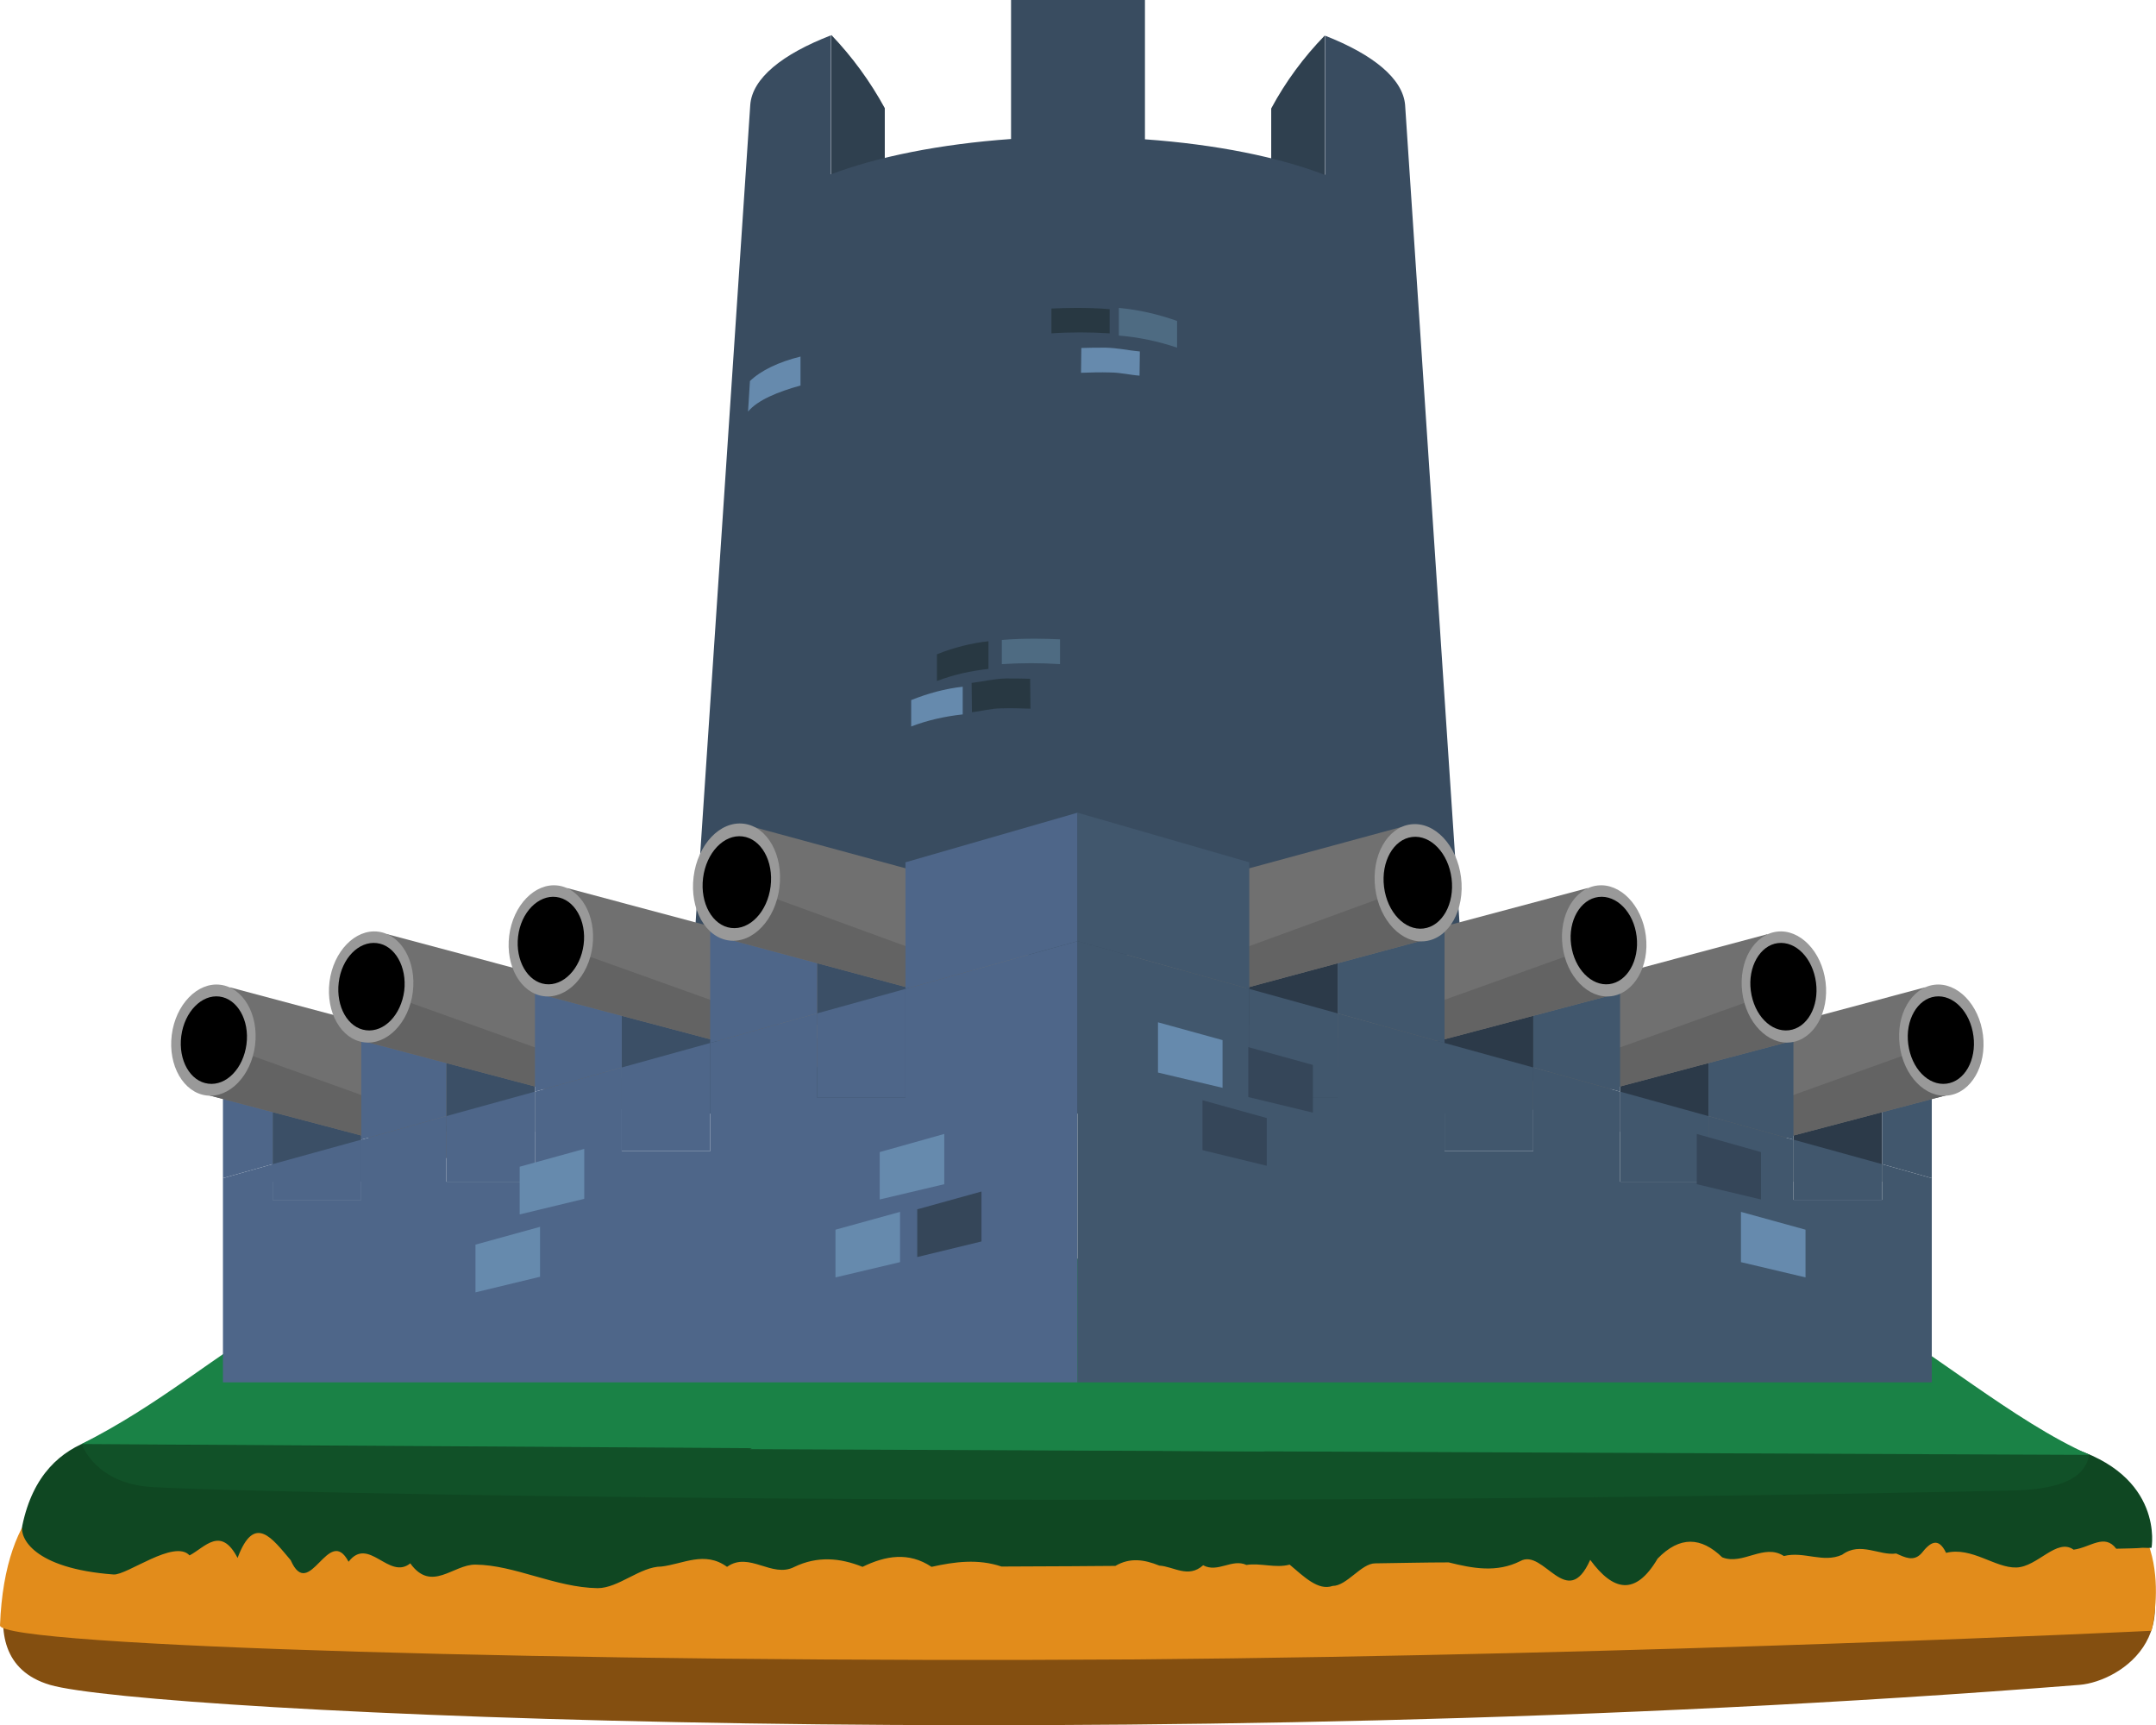
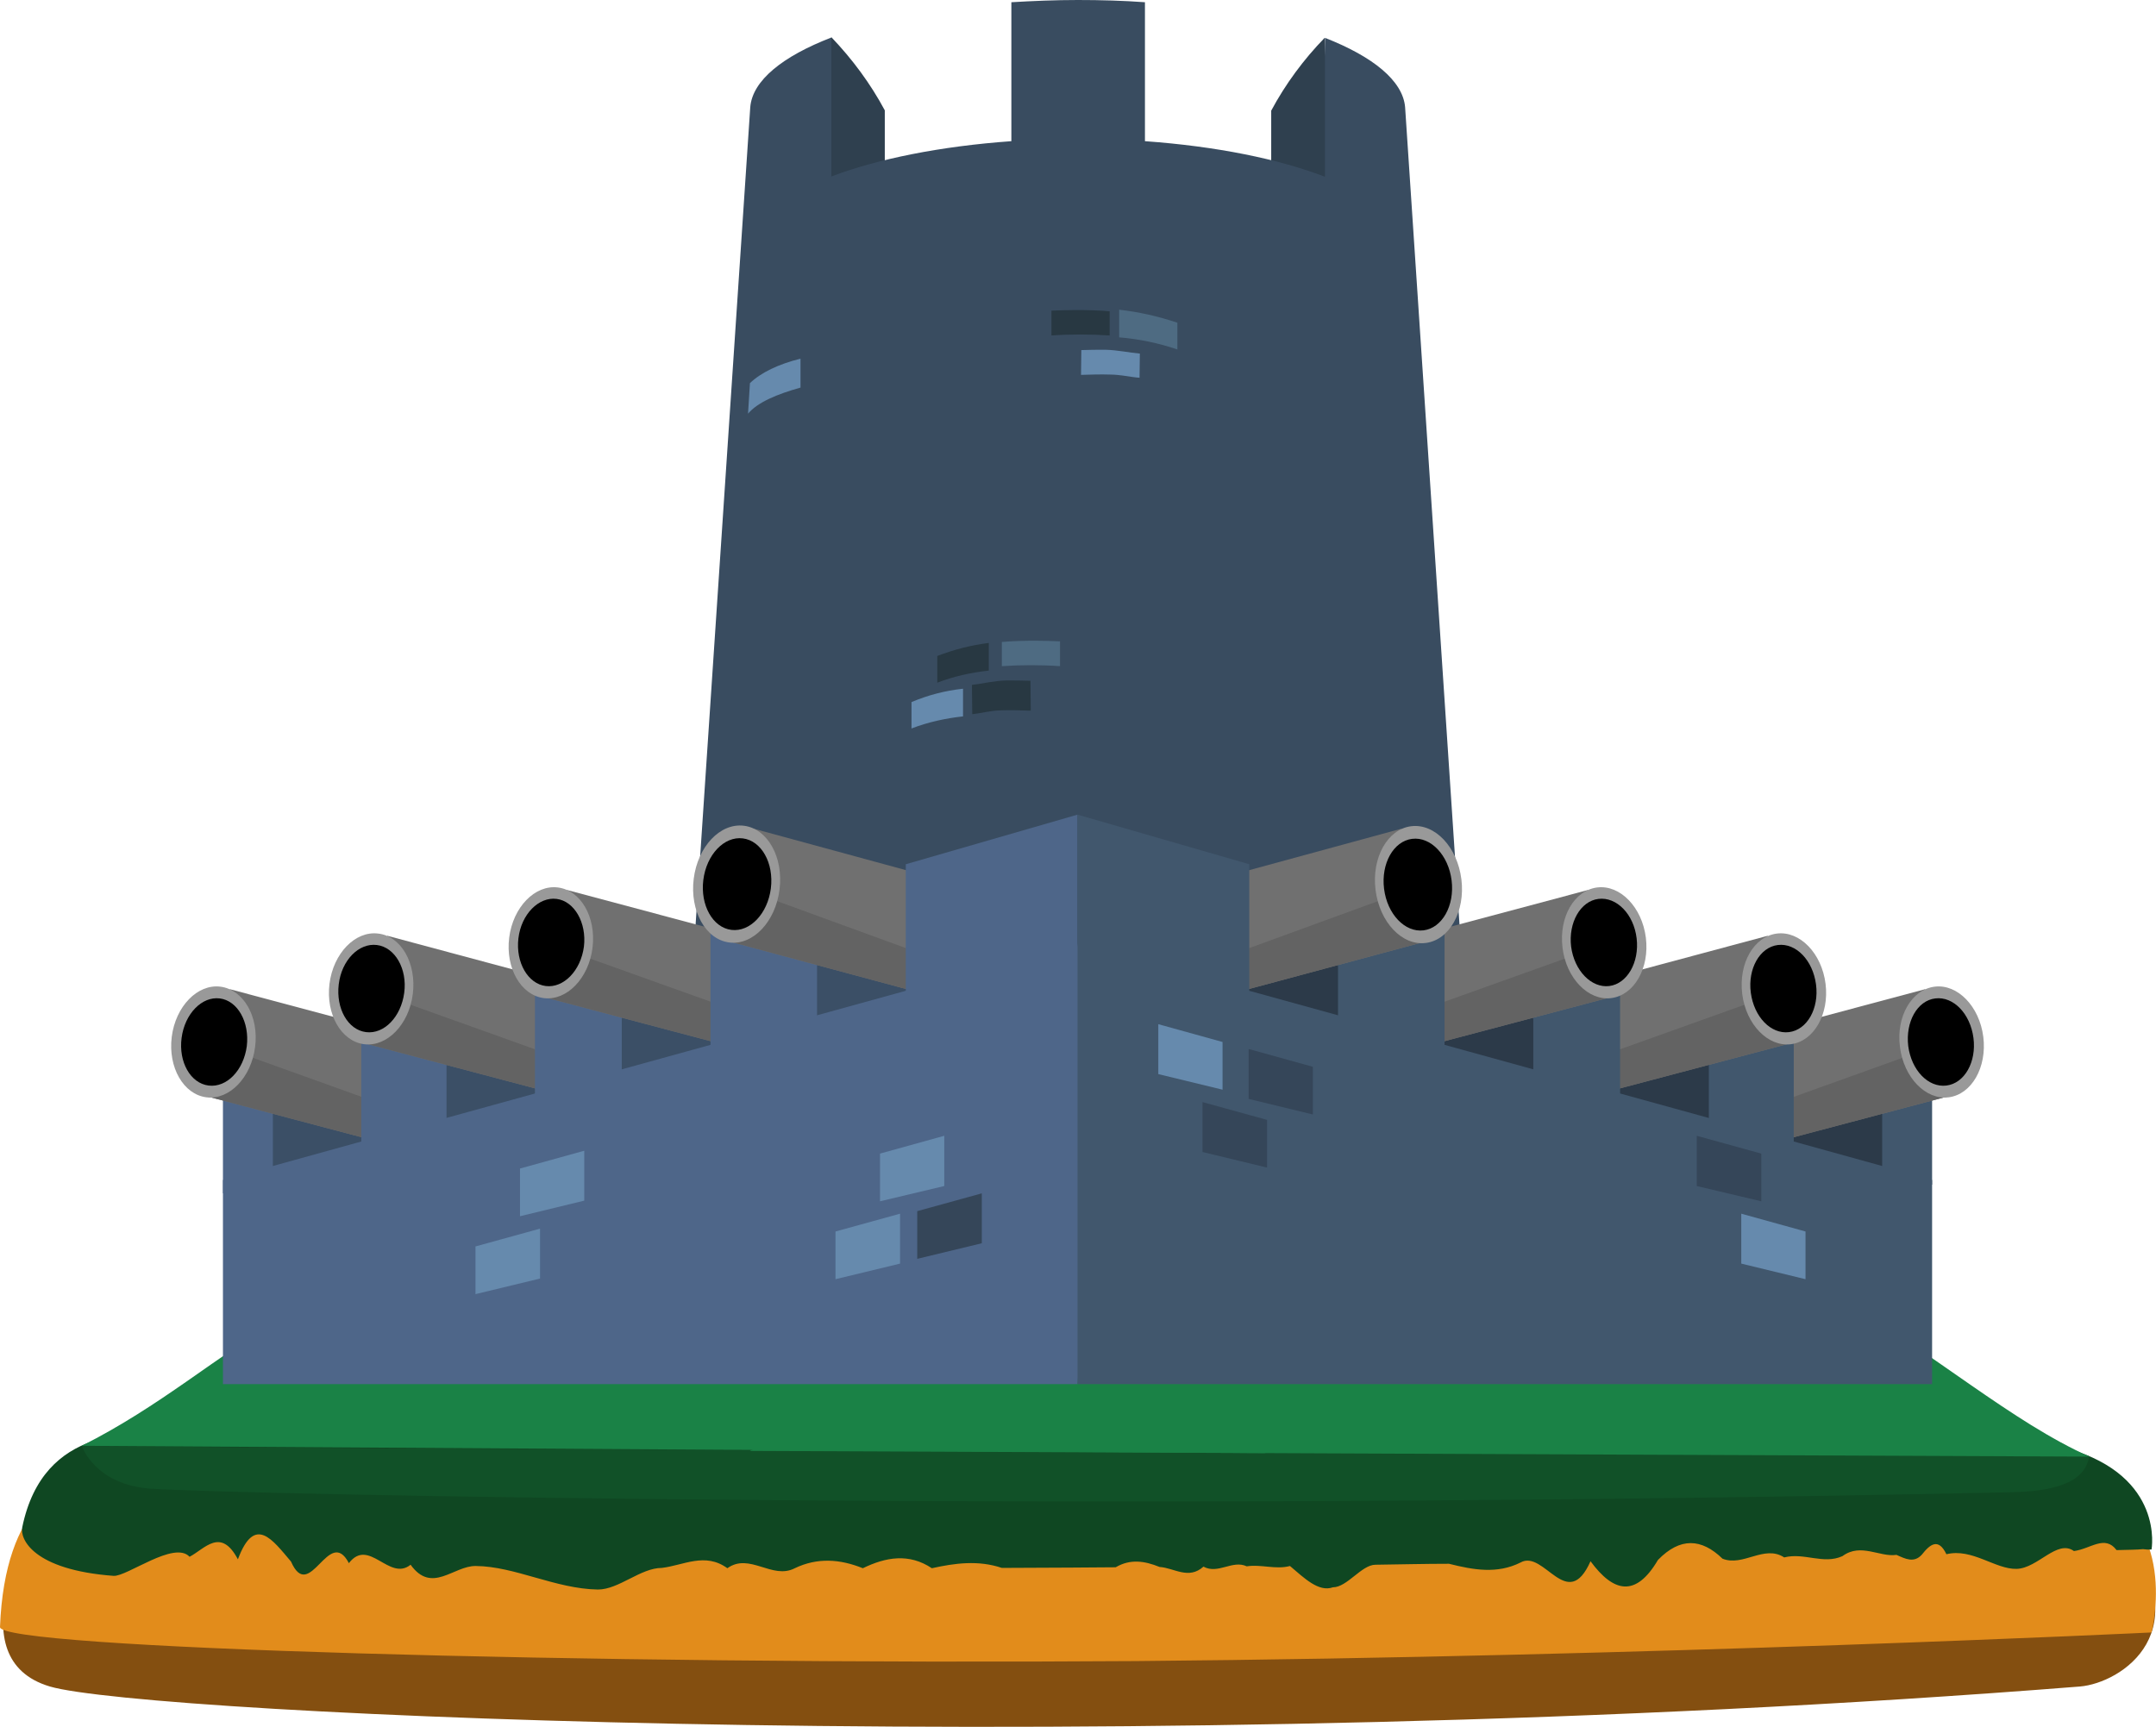
- <svg xmlns="http://www.w3.org/2000/svg" version="1.1" id="Layer_9" x="0px" y="0px" viewBox="0 0 677.9 542.3" style="enable-background:new 0 0 677.9 542.3;" xml:space="preserve">
+ <svg xmlns="http://www.w3.org/2000/svg" version="1.1" id="Layer_9" x="0px" y="0px" viewBox="0 0 677.9 543.1" style="enable-background:new 0 0 677.9 543.1;" xml:space="preserve">
  <style type="text/css">
	.st0{fill:#844F10;}
	.st1{fill:#E28C1B;}
	.st2{fill:#0F4722;}
	.st3{fill:#115128;}
	.st4{fill:#1A8246;}
	.st5{fill:#324256;}
	.st6{fill:#2F404F;}
	.st7{fill:#394C60;}
	.st8{fill:#283842;}
	.st9{fill:#668AAD;}
	.st10{fill:#4E6B82;}
	.st11{fill:#3B4F66;}
	.st12{fill:#4E6689;}
	.st13{fill:#707070;}
	.st14{fill:#636363;}
	.st15{fill:#999999;}
	.st16{fill:#2C3A49;}
	.st17{fill:#41576D;}
	.st18{fill:#354659;}
</style>
  <g id="Layer_2">
-     <path class="st0" d="M10.4,479c0,0-24.4,41.9,5.3,50.7s341.5,23.5,638.2,0c13-1.1,38.5-17.5,12.3-50.7   c-5.9-7.5-104.3-9.3-223.1-8.5c-7.9,0-16,0.1-24,0.1c-8,1.1-16.2-0.5-24.4,0.3c-8.2,0.3-16.4-1.2-24.7,0.3   c-8.3-0.1-16.5,0.3-24.9,0.3C178.7,473.9,10.4,479,10.4,479z" />
-     <path class="st1" d="M676.5,512.7c0,0,9.4-36.7-21-45.5S344.7,434.1,33.3,462C20.1,463.3,1.5,472.3,0,511   c-0.3,6.6,181.8,11.9,357.3,10.7C519.8,520.3,676.5,512.7,676.5,512.7z" />
-     <path class="st2" d="M676.5,486.6c0,0,4.2-22.9-26.2-31.7s-283.6-11.7-594.4-5.2C42.5,450,13.7,447.3,7,479.7   c-0.8,3.7,3.4,13.4,28.7,15.3c4.2,0.3,19.1-11.2,23.9-6c4.8-2.5,9.8-9.4,15.1,0.8c5.3-14.2,10.9-6.1,16.7,0.7   c5.9,13.4,11.9-11.5,18.2,0.5c6.3-8.2,12.7,5.9,19.4,0.5c6.7,9.3,13.5,0.3,20.5,0.4c12.3,0.1,25.1,7.2,38.4,7.4   c6.6,0,13.4-6.8,20.1-6.8c6.8-0.8,13.6-5,20.6,0.1c7-5,14.1,3.7,21.2,0c7.1-3.4,14.2-2.9,21.4,0c7.2-3.5,14.5-4.8,21.7,0   c7.2-1.6,14.6-2.6,22-0.1c7.4,0,14.7-0.1,22-0.1c4.6,0,9.1-0.1,13.8-0.1c4.6-2.7,9.1-2,13.8-0.1c4.6,0.3,9.1,4.1,13.8-0.1   c4.6,2.5,9.1-2.2,13.6-0.1c4.5-0.7,9.1,1.1,13.6-0.1c4.5,3.8,9,8.3,13.5,6.7c4.5,0,9-7.1,13.4-7.1c7.8-0.1,15.6-0.3,23.1-0.3   c7.6,1.9,15.1,3.3,22.5-0.4c7.4-4.2,14.7,16,22-0.4c7.2,9.8,14.2,11.5,21.2-0.4c7-7.2,13.7-6.8,20.3-0.4c6.5,2.6,13.1-4.5,19.4-0.4   c6.3-1.6,12.3,2.3,18.3-0.4c3-2.2,5.9-2,8.7-1.5s5.6,1.5,8.3,1.1c2.7,1.2,5.5,2.7,8-0.1c2.6-3.3,5.2-5.3,7.7-0.1   c8.1-2,15.4,4.8,22.1,4.6s12.7-9.4,18-5.6c5.3-0.7,9.7-5.2,13.4-0.3c3.7-0.1,6.4-0.1,8.3-0.3C674.6,486.6,675.5,486.7,676.5,486.6z   " />
-     <path class="st3" d="M25.7,454c0,0,4.1,12.4,22,13.5c28.4,1.8,294.8,7.4,584.9,1.1c12.4-0.3,22.9-2.6,24.3-11.3   c0.3-1.5-171.5-2.3-334.8-2C170.5,455.6,25.7,454,25.7,454z" />
-     <path class="st4" d="M176.9,391.3c-81.4,0-101.8,37.8-151.3,62.7l372.2,2.3C358.8,437.8,258.3,391.3,176.9,391.3z" />
-     <path class="st4" d="M451.5,371.9c-108.7,0-149.8,50.4-215.7,83.7l421.2,1.8C608.4,435.7,560.2,371.9,451.5,371.9z" />
+     <path class="st0" d="M10.4,479.7c0,0-24.4,41.9,5.3,50.7s341.5,23.5,638.3,0c13-1.1,38.5-17.5,12.3-50.7   c-5.9-7.5-104.3-9.3-223.1-8.5c-7.9,0-16,0.1-24,0.1c-8,1.1-16.3-0.5-24.4,0.3c-8.2,0.3-16.4-1.2-24.7,0.3   c-8.3-0.1-16.5,0.3-24.9,0.3C178.7,474.6,10.4,479.7,10.4,479.7z" />
+     <path class="st1" d="M676.5,513.4c0,0,9.4-36.7-21-45.5s-310.7-33.1-622.2-5.2c-13.2,1.2-31.8,10.2-33.3,49   c-0.3,6.6,181.9,11.9,357.3,10.7C519.8,521,676.5,513.4,676.5,513.4z" />
+     <path class="st2" d="M676.5,487.3c0,0,4.2-22.9-26.2-31.7s-283.6-11.7-594.4-5.2c-13.4,0.3-42.2-2.5-48.9,29.9   c-0.8,3.7,3.4,13.4,28.7,15.3c4.2,0.3,19.1-11.2,23.9-6c4.8-2.5,9.8-9.4,15.2,0.8c5.3-14.2,10.9-6.1,16.7,0.7   c5.9,13.4,11.9-11.5,18.2,0.5c6.3-8.2,12.7,5.9,19.4,0.5c6.7,9.3,13.5,0.3,20.5,0.4c12.3,0.1,25.1,7.2,38.4,7.4   c6.6,0,13.4-6.8,20.1-6.8c6.8-0.8,13.6-5,20.6,0.1c7-5,14.1,3.7,21.2,0c7.1-3.4,14.2-2.9,21.4,0c7.2-3.5,14.5-4.8,21.7,0   c7.2-1.6,14.6-2.6,22-0.1c7.4,0,14.7-0.1,22-0.1c4.6,0,9.1-0.1,13.8-0.1c4.6-2.7,9.1-2,13.8-0.1c4.6,0.3,9.1,4.1,13.8-0.1   c4.6,2.5,9.1-2.2,13.6-0.1c4.5-0.7,9.1,1.1,13.6-0.1c4.5,3.8,9,8.3,13.5,6.7c4.5,0,9-7.1,13.4-7.1c7.8-0.1,15.6-0.3,23.1-0.3   c7.6,1.9,15.1,3.3,22.5-0.4c7.4-4.2,14.7,16,22-0.4c7.2,9.8,14.2,11.5,21.2-0.4c7-7.2,13.7-6.8,20.3-0.4c6.5,2.6,13.1-4.5,19.4-0.4   c6.3-1.6,12.3,2.3,18.3-0.4c3-2.2,5.9-2,8.7-1.5s5.6,1.5,8.3,1.1c2.7,1.2,5.5,2.7,8-0.1c2.6-3.3,5.2-5.3,7.7-0.1   c8.1-2,15.4,4.8,22.1,4.6s12.7-9.4,18-5.6c5.3-0.7,9.7-5.2,13.4-0.3c3.7-0.1,6.4-0.1,8.3-0.3C674.6,487.3,675.6,487.4,676.5,487.3z   " />
+     <path class="st3" d="M25.7,454.7c0,0,4.1,12.4,22,13.5c28.4,1.8,294.8,7.4,584.9,1.1c12.4-0.3,22.9-2.6,24.3-11.3   c0.3-1.5-171.5-2.3-334.8-2C170.6,456.3,25.7,454.7,25.7,454.7z" />
+     <path class="st4" d="M177,392c-81.4,0-101.8,37.8-151.3,62.7l372.2,2.3C358.8,438.4,258.3,392,177,392z" />
+     <path class="st4" d="M451.5,372.6c-108.7,0-149.8,50.4-215.7,83.7l421.2,1.8C608.4,436.4,560.2,372.6,451.5,372.6z" />
  </g>
-   <path class="st5" d="M261.3,54.8c-0.9,0.3-1.7,0.7-2.5,1c0.8,0.3,1.7,0.7,2.5,1V54.8z" />
-   <path class="st5" d="M416.5,56.7c0.8-0.3,1.5-0.6,2.2-0.9c-0.7-0.3-1.5-0.6-2.2-0.9V56.7L416.5,56.7z" />
-   <path class="st5" d="M261.3,62.8h20.2c-6.9-1.5-13.6-3.5-20.2-6V62.8z" />
-   <path class="st6" d="M278.2,34v36.2c-5.2,3.1-10.9,5.4-16.8,6.7V11C268,17.9,273.6,25.6,278.2,34z" />
-   <path class="st6" d="M399.7,34.1v36.2c5.2,3.1,10.9,5.4,16.8,6.8V11.2C409.9,18,404.2,25.7,399.7,34.1z" />
-   <path class="st7" d="M441.8,33L441.8,33c-0.7-8.3-10.1-15.9-25.2-21.8V55l0,0c-14.5-5.6-34.2-9.6-56.6-11.2V0  c-6.8-0.5-13.9-0.7-21.1-0.7S324.7-0.5,317.9,0v43.7c-22.4,1.6-42.1,5.6-56.6,11.1l0,0V11.1C246,17,236.5,24.6,235.9,33l0,0  l-21.2,317.1h248.2L441.8,33z" />
-   <path class="st8" d="M339.7,104.5c3.1,0,6.2,0.1,9.2,0.3v-7.6c-3.4-0.3-7-0.4-10.6-0.4c-2.6,0-5.2,0.1-7.7,0.2v7.8  C333.5,104.6,336.6,104.5,339.7,104.5z" />
-   <path class="st9" d="M349.1,117.1c3.1,0,6.3,0.8,9.2,1l0.1-7.6c-3.4-0.3-7-1.1-10.7-1.2c-2.6,0-5.2,0-7.7,0.1l-0.1,7.8  C342.9,117.1,345.9,117,349.1,117.1z" />
-   <path class="st10" d="M351.8,96.8v8.7c6.2,0.5,12.4,1.8,18.3,3.8v-8.4C364.2,98.8,358.1,97.4,351.8,96.8z" />
-   <path class="st8" d="M310.8,201.6v8.7c-5.5,0.6-11,1.8-16.2,3.8v-8.4C299.8,203.6,305.3,202.2,310.8,201.6z" />
-   <path class="st9" d="M302.7,215.9v8.7c-5.5,0.6-11,1.8-16.2,3.8v-8.3C291.7,218,297.2,216.5,302.7,215.9z" />
-   <path class="st10" d="M324.2,208.5c-3.1,0-6.2,0.1-9.2,0.3v-7.6c3.4-0.3,7-0.4,10.6-0.4c2.6,0,5.2,0.1,7.7,0.2v7.8  C330.4,208.6,327.3,208.5,324.2,208.5z" />
-   <path class="st8" d="M314.8,222.7c-3.1,0-6.2,0.9-9.2,1.2l-0.1-9.2c3.4-0.4,7-1.3,10.7-1.4c2.6,0,5.2,0,7.7,0.1l0.1,9.4  C321,222.7,318,222.6,314.8,222.7z" />
-   <path class="st9" d="M251.7,121.2v-9.1c-6.9,1.7-12.5,4.4-15.9,7.7l-0.6,9.6C238.2,125.8,244.5,123.2,251.7,121.2z" />
-   <polygon class="st11" points="113.6,371.5 85.7,371.5 85.7,328.6 113.6,346.2 " />
-   <polygon class="st12" points="85.7,328.6 70.1,333.1 70.1,370.4 85.7,366 " />
-   <polygon class="st13" points="150.8,366.8 63.2,343.7 72.3,310.4 159.9,333.8 " />
-   <polygon class="st14" points="150.8,366.8 63.2,343.7 67.5,327.7 154.1,358.8 " />
-   <polygon class="st11" points="168.2,355.8 140.3,355.8 140.3,312.9 168.2,330.4 " />
-   <polygon class="st12" points="140.3,350.9 140.3,312.9 113.6,320.6 113.6,358.3 " />
-   <polygon class="st13" points="200.4,350.1 112.7,326.9 121.8,293.7 209.4,317.1 " />
-   <polygon class="st14" points="200.4,350.1 112.7,326.9 117.1,311 203.7,342 " />
-   <polygon class="st11" points="223.3,339.8 195.5,339.8 195.5,296.9 223.3,314.5 " />
-   <polygon class="st12" points="195.5,335.6 195.5,296.9 168.2,304.8 168.2,343.2 " />
-   <polygon class="st13" points="256.8,335.6 169.2,312.4 178.3,279.2 265.9,302.6 " />
-   <polygon class="st14" points="256.8,335.6 169.2,312.4 173.5,296.5 260.1,327.5 " />
-   <polygon class="st11" points="284.7,322.1 256.9,322.1 256.9,279.2 284.7,296.7 " />
-   <polygon class="st12" points="256.9,318.6 256.9,279.2 223.3,288.9 223.3,327.9 " />
-   <polygon class="st13" points="318.2,319.3 227.5,294.9 236.9,260 327.5,284.6 " />
-   <polygon class="st14" points="318.2,319.3 227.5,294.9 232,278.2 321.6,310.9 " />
-   <polygon class="st12" points="284.7,271.1 284.7,310.9 338.8,295.9 338.8,255.5 " />
-   <polygon class="st12" points="284.7,345.1 256.9,345.1 256.9,318.6 223.3,327.9 223.3,361.9 195.5,361.9 195.5,335.6 168.2,343.2   168.2,371.5 140.3,371.5 140.3,350.9 113.6,358.3 113.6,377.2 85.7,377.2 85.7,366 70.1,370.4 70.1,434.6 338.8,434.6 338.8,295.9   284.7,310.9 " />
-   <polygon class="st12" points="85.7,377.2 113.6,377.2 113.6,358.3 85.7,366 " />
-   <polygon class="st12" points="140.3,371.5 168.2,371.5 168.2,343.2 140.3,350.9 " />
-   <polygon class="st12" points="195.5,361.9 223.3,361.9 223.3,327.9 195.5,335.6 " />
-   <polygon class="st12" points="256.9,345.1 284.7,345.1 284.7,310.9 256.9,318.6 " />
-   <ellipse transform="matrix(0.1239 -0.9923 0.9923 0.1239 -72.3789 472.7718)" class="st15" cx="231.6" cy="277.4" rx="18.5" ry="13.6" />
-   <ellipse transform="matrix(0.1239 -0.9923 0.9923 0.1239 -72.2905 472.8964)" cx="231.7" cy="277.4" rx="14.5" ry="10.7" />
-   <path class="st15" d="M186.3,297.4c-1.2,9.6-8.1,16.7-15.3,15.8s-12.1-9.4-10.9-19c1.2-9.6,8.1-16.7,15.3-15.8  S187.5,287.8,186.3,297.4z" />
-   <path d="M183.5,297c-1,7.6-6.4,13.1-12,12.4c-5.6-0.7-9.5-7.4-8.6-15s6.4-13.1,12-12.4C180.6,282.7,184.5,289.5,183.5,297z" />
-   <path class="st15" d="M129.8,311.9c-1.2,9.6-8.1,16.7-15.3,15.8s-12.1-9.4-10.9-19c1.2-9.6,8.1-16.7,15.3-15.8  C126.1,293.8,131,302.2,129.8,311.9z" />
-   <path d="M127.1,311.5c-1,7.6-6.3,13.1-12,12.4c-5.7-0.7-9.5-7.4-8.6-15s6.3-13.1,12-12.4C124.2,297.2,128,304,127.1,311.5z" />
-   <path class="st15" d="M80.2,328.6c-1.2,9.6-8.1,16.7-15.3,15.8s-12.1-9.4-10.9-19s8.1-16.7,15.3-15.8S81.4,319,80.2,328.6z" />
-   <path d="M77.5,328.3c-1,7.6-6.3,13.1-12,12.4s-9.5-7.4-8.5-15s6.4-13.1,12-12.4C74.6,314,78.5,320.7,77.5,328.3z" />
-   <polygon class="st16" points="563.9,371.5 591.8,371.5 591.8,328.6 563.9,346.2 " />
-   <polygon class="st17" points="591.8,328.6 607.4,333.1 607.4,370.4 591.8,366 " />
-   <polygon class="st13" points="526.7,366.8 614.4,343.7 605.3,310.4 517.7,333.8 " />
-   <polygon class="st14" points="526.7,366.8 614.4,343.7 610,327.7 523.4,358.8 " />
-   <polygon class="st16" points="509.4,355.8 537.2,355.8 537.2,312.9 509.4,330.4 " />
-   <polygon class="st17" points="537.2,350.9 537.2,312.9 563.9,320.6 563.9,358.3 " />
-   <polygon class="st13" points="477.2,350.1 564.8,326.9 555.7,293.7 468.1,317.1 " />
-   <polygon class="st14" points="477.2,350.1 564.8,326.9 560.5,311 473.9,342 " />
-   <polygon class="st16" points="454.2,339.8 482.1,339.8 482.1,296.9 454.2,314.5 " />
-   <polygon class="st17" points="482.1,335.6 482.1,296.9 509.4,304.8 509.4,343.2 " />
-   <polygon class="st13" points="420.7,335.6 508.4,312.4 499.2,279.2 411.6,302.6 " />
-   <polygon class="st14" points="420.7,335.6 508.4,312.4 504,296.5 417.4,327.5 " />
-   <polygon class="st16" points="392.8,322.1 420.6,322.1 420.6,279.2 392.8,296.7 " />
-   <polygon class="st17" points="420.6,318.6 420.6,279.2 454.2,288.9 454.2,327.9 " />
-   <polygon class="st13" points="359.4,319.3 450.1,294.9 440.6,260 350,284.6 " />
-   <polygon class="st14" points="359.4,319.3 450.1,294.9 445.5,278.2 356,310.9 " />
-   <polygon class="st17" points="392.8,271.1 392.8,310.9 338.8,295.9 338.8,255.5 " />
-   <polygon class="st17" points="392.8,345.1 420.6,345.1 420.6,318.6 454.2,327.9 454.2,361.9 482.1,361.9 482.1,335.6 509.4,343.2   509.4,371.5 537.2,371.5 537.2,350.9 563.9,358.3 563.9,377.2 591.8,377.2 591.8,366 607.4,370.4 607.4,434.6 338.8,434.6   338.8,295.9 392.8,310.9 " />
-   <polygon class="st17" points="591.8,377.2 563.9,377.2 563.9,358.3 591.8,366 " />
-   <polygon class="st17" points="537.2,371.5 509.4,371.5 509.4,343.2 537.2,350.9 " />
-   <polygon class="st17" points="482.1,361.9 454.2,361.9 454.2,327.9 482.1,335.6 " />
-   <polygon class="st17" points="420.6,345.1 392.8,345.1 392.8,310.9 420.6,318.6 " />
-   <ellipse transform="matrix(0.9923 -0.1239 0.1239 0.9923 -30.9528 57.4104)" class="st15" cx="445.9" cy="277.5" rx="13.6" ry="18.5" />
-   <ellipse transform="matrix(0.9923 -0.1239 0.1239 0.9923 -30.9544 57.3946)" cx="445.8" cy="277.5" rx="10.7" ry="14.5" />
-   <path class="st15" d="M491.3,297.4c1.2,9.6,8.1,16.7,15.3,15.8c7.2-0.9,12.1-9.4,10.9-19c-1.2-9.6-8.1-16.7-15.3-15.8  S490.1,287.8,491.3,297.4z" />
-   <path d="M494,297c1,7.6,6.4,13.1,12,12.4c5.6-0.7,9.5-7.4,8.6-15s-6.3-13.1-12-12.4C496.9,282.7,493,289.5,494,297z" />
-   <path class="st15" d="M547.8,311.9c1.2,9.6,8.1,16.7,15.3,15.8s12.1-9.4,10.9-19c-1.2-9.6-8.1-16.7-15.3-15.8  S546.6,302.2,547.8,311.9z" />
-   <path d="M550.5,311.5c1,7.6,6.3,13.1,12,12.4c5.7-0.7,9.5-7.4,8.5-15s-6.3-13.1-12-12.4C553.4,297.2,549.5,304,550.5,311.5z" />
-   <path class="st15" d="M597.3,328.6c1.2,9.6,8.1,16.7,15.3,15.8s12.1-9.4,10.9-19s-8.1-16.7-15.3-15.8S596.1,319,597.3,328.6z" />
-   <path d="M600,328.3c1,7.6,6.3,13.1,12,12.4s9.5-7.4,8.5-15s-6.3-13.1-12-12.4C602.9,314,599,320.7,600,328.3z" />
-   <polygon class="st9" points="276.6,377.1 296.9,372.3 296.9,356.5 276.6,362.2 " />
-   <polygon class="st9" points="262.7,401.6 283,396.8 283,381 262.7,386.6 " />
-   <polygon class="st9" points="163.4,381.8 183.7,376.9 183.7,361.2 163.4,366.8 " />
-   <polygon class="st9" points="149.5,406.3 169.8,401.4 169.8,385.7 149.5,391.3 " />
-   <polygon class="st18" points="553.7,377.1 533.5,372.3 533.5,356.5 553.7,362.2 " />
-   <polygon class="st9" points="567.7,401.6 547.4,396.8 547.4,381 567.7,386.6 " />
-   <polygon class="st18" points="288.4,395.2 308.6,390.3 308.6,374.6 288.4,380.2 " />
-   <polygon class="st9" points="384.4,342 364.1,337.2 364.1,321.4 384.4,327 " />
-   <polygon class="st18" points="398.3,366.5 378.1,361.6 378.1,345.9 398.3,351.5 " />
-   <polygon class="st18" points="412.8,349.8 392.5,344.9 392.5,329.2 412.8,334.8 " />
+   <path class="st5" d="M261.4,55.5c-0.9,0.3-1.7,0.7-2.5,1c0.8,0.3,1.7,0.7,2.5,1V55.5z" />
+   <path class="st5" d="M416.5,57.4c0.8-0.3,1.5-0.6,2.2-0.9c-0.7-0.3-1.5-0.6-2.2-0.9V57.4L416.5,57.4z" />
+   <path class="st5" d="M261.4,63.5h20.2c-6.9-1.5-13.6-3.5-20.2-6V63.5z" />
+   <path class="st6" d="M278.2,34.7v36.2c-5.2,3.1-10.9,5.4-16.8,6.7l-4.6-32.7l4.6-33.2C268,18.6,273.7,26.3,278.2,34.7z" />
+   <path class="st6" d="M399.7,34.8V71c5.2,3.1,10.9,5.4,16.8,6.8l1.1-42.9l-1.1-23C409.9,18.7,404.2,26.4,399.7,34.8z" />
+   <path class="st7" d="M441.8,33.7L441.8,33.7c-0.7-8.3-10.1-15.9-25.2-21.8v43.7l0,0C402.1,50,382.4,46,360,44.4V0.7  C353.2,0.2,346.1,0,338.9,0S324.8,0.3,318,0.7v43.7c-22.4,1.6-42.1,5.6-56.6,11.1l0,0V11.8c-15.3,5.9-24.8,13.5-25.5,21.9l0,0  l-21.2,317.1h248.2L441.8,33.7z" />
+   <path class="st8" d="M339.7,105.2c3.1,0,6.2,0.1,9.2,0.3v-7.6c-3.4-0.3-7-0.4-10.6-0.4c-2.6,0-5.2,0.1-7.7,0.2v7.8  C333.5,105.3,336.6,105.2,339.7,105.2z" />
+   <path class="st9" d="M349.1,117.8c3.1,0,6.3,0.8,9.2,1l0.1-7.6c-3.4-0.3-7-1.1-10.7-1.2c-2.6,0-5.2,0-7.7,0.1l-0.1,7.8  C342.9,117.8,346,117.7,349.1,117.8z" />
+   <path class="st10" d="M351.9,97.4v8.7c6.2,0.5,12.4,1.8,18.3,3.8v-8.4C364.3,99.5,358.1,98.1,351.9,97.4z" />
+   <path class="st8" d="M310.9,202.2v8.7c-5.5,0.6-11,1.8-16.2,3.8v-8.4C299.9,204.3,305.3,202.9,310.9,202.2z" />
+   <path class="st9" d="M302.8,216.6v8.7c-5.5,0.6-11,1.8-16.2,3.8v-8.3C291.8,218.6,297.2,217.2,302.8,216.6z" />
+   <path class="st10" d="M324.2,209.2c-3.1,0-6.2,0.1-9.2,0.3v-7.6c3.4-0.3,7-0.4,10.6-0.4c2.6,0,5.2,0.1,7.7,0.2v7.8  C330.4,209.3,327.3,209.2,324.2,209.2z" />
+   <path class="st8" d="M314.9,223.4c-3.1,0-6.3,0.9-9.2,1.2l-0.1-9.2c3.4-0.4,7-1.3,10.7-1.4c2.6,0,5.2,0,7.7,0.1l0.1,9.4  C321.1,223.4,318,223.3,314.9,223.4z" />
+   <path class="st9" d="M251.7,121.9v-9.1c-6.9,1.7-12.5,4.4-15.9,7.7l-0.6,9.6C238.2,126.5,244.5,123.9,251.7,121.9z" />
+   <polygon class="st11" points="116.8,372.2 80.4,372.2 80.4,329.3 116.8,346.9 " />
+   <polygon class="st12" points="85.8,329.3 70.1,334.2 70.1,375.3 85.8,370.5 " />
+   <polygon class="st13" points="150.9,367.5 63.2,344.3 72.3,311.1 159.9,334.5 " />
+   <polygon class="st14" points="150.9,367.5 63.2,344.3 67.6,328.4 154.2,359.5 " />
+   <polygon class="st11" points="173.2,356.4 136.8,356.4 136.8,313.6 173.2,331.1 " />
+   <polygon class="st12" points="140.4,354 140.4,313.6 113.6,321.8 113.6,361.9 " />
+   <polygon class="st13" points="200.4,350.8 112.7,327.6 121.8,294.3 209.4,317.8 " />
+   <polygon class="st14" points="200.4,350.8 112.7,327.6 117.1,311.7 203.7,342.7 " />
+   <polygon class="st11" points="227.5,340.5 192.5,340.5 192.5,297.6 227.5,315.2 " />
+   <polygon class="st12" points="195.5,339.7 195.5,297.6 168.2,306.2 168.2,348 " />
+   <polygon class="st13" points="256.9,336.3 169.2,313.1 178.3,279.9 265.9,303.3 " />
+   <polygon class="st14" points="256.9,336.3 169.2,313.1 173.6,297.2 260.2,328.2 " />
+   <polygon class="st11" points="284.8,322.8 255.1,322.8 255.1,279.9 284.8,297.4 " />
+   <polygon class="st12" points="256.9,321.9 256.9,279.9 223.4,290.2 223.4,331.9 " />
+   <polygon class="st13" points="318.2,320 227.5,295.6 236.9,260.6 327.6,285.3 " />
+   <polygon class="st14" points="318.2,320 227.5,295.6 232,278.9 321.6,311.6 " />
+   <polygon class="st12" points="284.8,271.8 284.8,311.6 256.9,319.3 223.4,328.6 195.5,336.3 168.2,343.9 140.3,351.6 113.6,359   85.8,366.7 70.1,371.1 70.1,435.3 338.8,435.3 345.6,345.8 338.8,296.6 338.8,256.2 " />
+   <ellipse transform="matrix(0.1239 -0.9923 0.9923 0.1239 -73.0373 473.4098)" class="st15" cx="231.6" cy="278.1" rx="18.5" ry="13.6" />
+   <ellipse transform="matrix(0.1239 -0.9923 0.9923 0.1239 -72.9191 473.6143)" cx="231.8" cy="278.1" rx="14.5" ry="10.7" />
+   <path class="st15" d="M186.3,298.1c-1.2,9.6-8.1,16.7-15.3,15.8s-12.1-9.4-10.9-19c1.2-9.6,8.1-16.7,15.3-15.8  S187.5,288.4,186.3,298.1z" />
+   <path d="M183.6,297.7c-1,7.6-6.4,13.1-12,12.4s-9.5-7.4-8.6-15c0.9-7.6,6.4-13.1,12-12.4S184.5,290.2,183.6,297.7z" />
+   <path class="st15" d="M129.8,312.6c-1.2,9.6-8.1,16.7-15.3,15.8s-12.1-9.4-10.9-19c1.2-9.6,8.1-16.7,15.3-15.8  C126.1,294.4,131,302.9,129.8,312.6z" />
+   <path d="M127.1,312.2c-1,7.6-6.3,13.1-12,12.4s-9.5-7.4-8.6-15c0.9-7.6,6.3-13.1,12-12.4C124.2,297.9,128.1,304.7,127.1,312.2z" />
+   <path class="st15" d="M80.2,329.3c-1.2,9.6-8.1,16.7-15.3,15.8s-12.1-9.4-10.9-19s8.1-16.7,15.3-15.8S81.5,319.7,80.2,329.3z" />
+   <path d="M77.6,329c-1,7.6-6.3,13.1-12,12.4s-9.5-7.4-8.5-15c1-7.6,6.4-13.1,12-12.4S78.5,321.4,77.6,329z" />
+   <polygon class="st16" points="560.8,372.2 593.9,372.2 593.9,329.3 560.8,346.9 " />
+   <polygon class="st17" points="591.8,329.3 607.5,334 607.5,372.6 591.8,368.1 " />
+   <polygon class="st13" points="526.8,367.5 614.4,344.3 605.3,311.1 517.7,334.5 " />
+   <polygon class="st14" points="526.8,367.5 614.4,344.3 610.1,328.4 523.5,359.5 " />
+   <polygon class="st16" points="508.4,356.4 539.5,356.4 539.5,313.6 508.4,331.1 " />
+   <polygon class="st17" points="537.3,352.9 537.3,313.6 564,321.5 564,360.6 " />
+   <polygon class="st13" points="477.2,350.8 564.9,327.6 555.8,294.3 468.2,317.8 " />
+   <polygon class="st14" points="477.2,350.8 564.9,327.6 560.5,311.7 473.9,342.7 " />
+   <polygon class="st16" points="450.1,340.5 483.9,340.5 483.9,297.6 450.1,315.2 " />
+   <polygon class="st17" points="482.1,341.6 482.1,297.6 509.4,306.6 509.4,350.2 " />
+   <polygon class="st13" points="420.7,336.3 508.4,313.1 499.3,279.9 411.7,303.3 " />
+   <polygon class="st14" points="420.7,336.3 508.4,313.1 504,297.2 417.4,328.2 " />
+   <polygon class="st16" points="388.3,322.8 426.1,322.8 426.1,279.9 388.3,297.4 " />
+   <polygon class="st17" points="420.7,324.5 420.7,279.9 454.2,290.8 454.2,335 " />
+   <polygon class="st13" points="359.4,320 450.1,295.6 440.7,260.6 350.1,285.3 " />
+   <polygon class="st14" points="359.4,320 450.1,295.6 445.6,278.9 356,311.6 " />
+   <polygon class="st17" points="591.8,366.7 564,359 537.3,351.6 509.4,343.9 482.1,336.3 454.2,328.6 420.7,319.3 392.8,311.6   392.8,271.8 338.8,256.2 338.8,296.6 338.8,435.3 607.5,435.3 607.5,371.1 " />
+   <ellipse transform="matrix(0.9923 -0.1239 0.1239 0.9923 -31.0324 57.4027)" class="st15" cx="446" cy="278.2" rx="13.6" ry="18.5" />
+   <ellipse transform="matrix(0.9923 -0.1239 0.1239 0.9923 -31.0339 57.3778)" cx="445.8" cy="278.2" rx="10.7" ry="14.5" />
+   <path class="st15" d="M491.3,298.1c1.2,9.6,8.1,16.7,15.3,15.8c7.2-0.9,12.1-9.4,10.9-19c-1.2-9.6-8.1-16.7-15.3-15.8  S490.1,288.4,491.3,298.1z" />
+   <path d="M494,297.7c1,7.6,6.4,13.1,12,12.4c5.6-0.7,9.5-7.4,8.6-15c-0.9-7.6-6.3-13.1-12-12.4S493.1,290.2,494,297.7z" />
+   <path class="st15" d="M547.8,312.6c1.2,9.6,8.1,16.7,15.3,15.8s12.1-9.4,10.9-19c-1.2-9.6-8.1-16.7-15.3-15.8  S546.6,302.9,547.8,312.6z" />
+   <path d="M550.5,312.2c1,7.6,6.3,13.1,12,12.4s9.5-7.4,8.5-15c-1-7.6-6.3-13.1-12-12.4S549.5,304.7,550.5,312.2z" />
+   <path class="st15" d="M597.4,329.3c1.2,9.6,8.1,16.7,15.3,15.8s12.1-9.4,10.9-19s-8.1-16.7-15.3-15.8S596.1,319.7,597.4,329.3z" />
+   <path d="M600,329c1,7.6,6.3,13.1,12,12.4s9.5-7.4,8.5-15c-1-7.6-6.3-13.1-12-12.4S599.1,321.4,600,329z" />
+   <polygon class="st9" points="276.7,377.8 296.9,373 296.9,357.2 276.7,362.8 " />
+   <polygon class="st9" points="262.7,402.3 283,397.4 283,381.7 262.7,387.3 " />
+   <polygon class="st9" points="163.5,382.5 183.7,377.6 183.7,361.9 163.5,367.5 " />
+   <polygon class="st9" points="149.5,407 169.8,402.1 169.8,386.4 149.5,392 " />
+   <polygon class="st18" points="553.8,377.8 533.5,373 533.5,357.2 553.8,362.8 " />
+   <polygon class="st9" points="567.7,402.3 547.5,397.4 547.5,381.7 567.7,387.3 " />
+   <polygon class="st18" points="288.4,395.9 308.7,391 308.7,375.3 288.4,380.9 " />
+   <polygon class="st9" points="384.4,342.7 364.2,337.8 364.2,322.1 384.4,327.7 " />
+   <polygon class="st18" points="398.4,367.2 378.1,362.3 378.1,346.6 398.4,352.2 " />
+   <polygon class="st18" points="412.8,350.5 392.6,345.6 392.6,329.9 412.8,335.5 " />
</svg>
